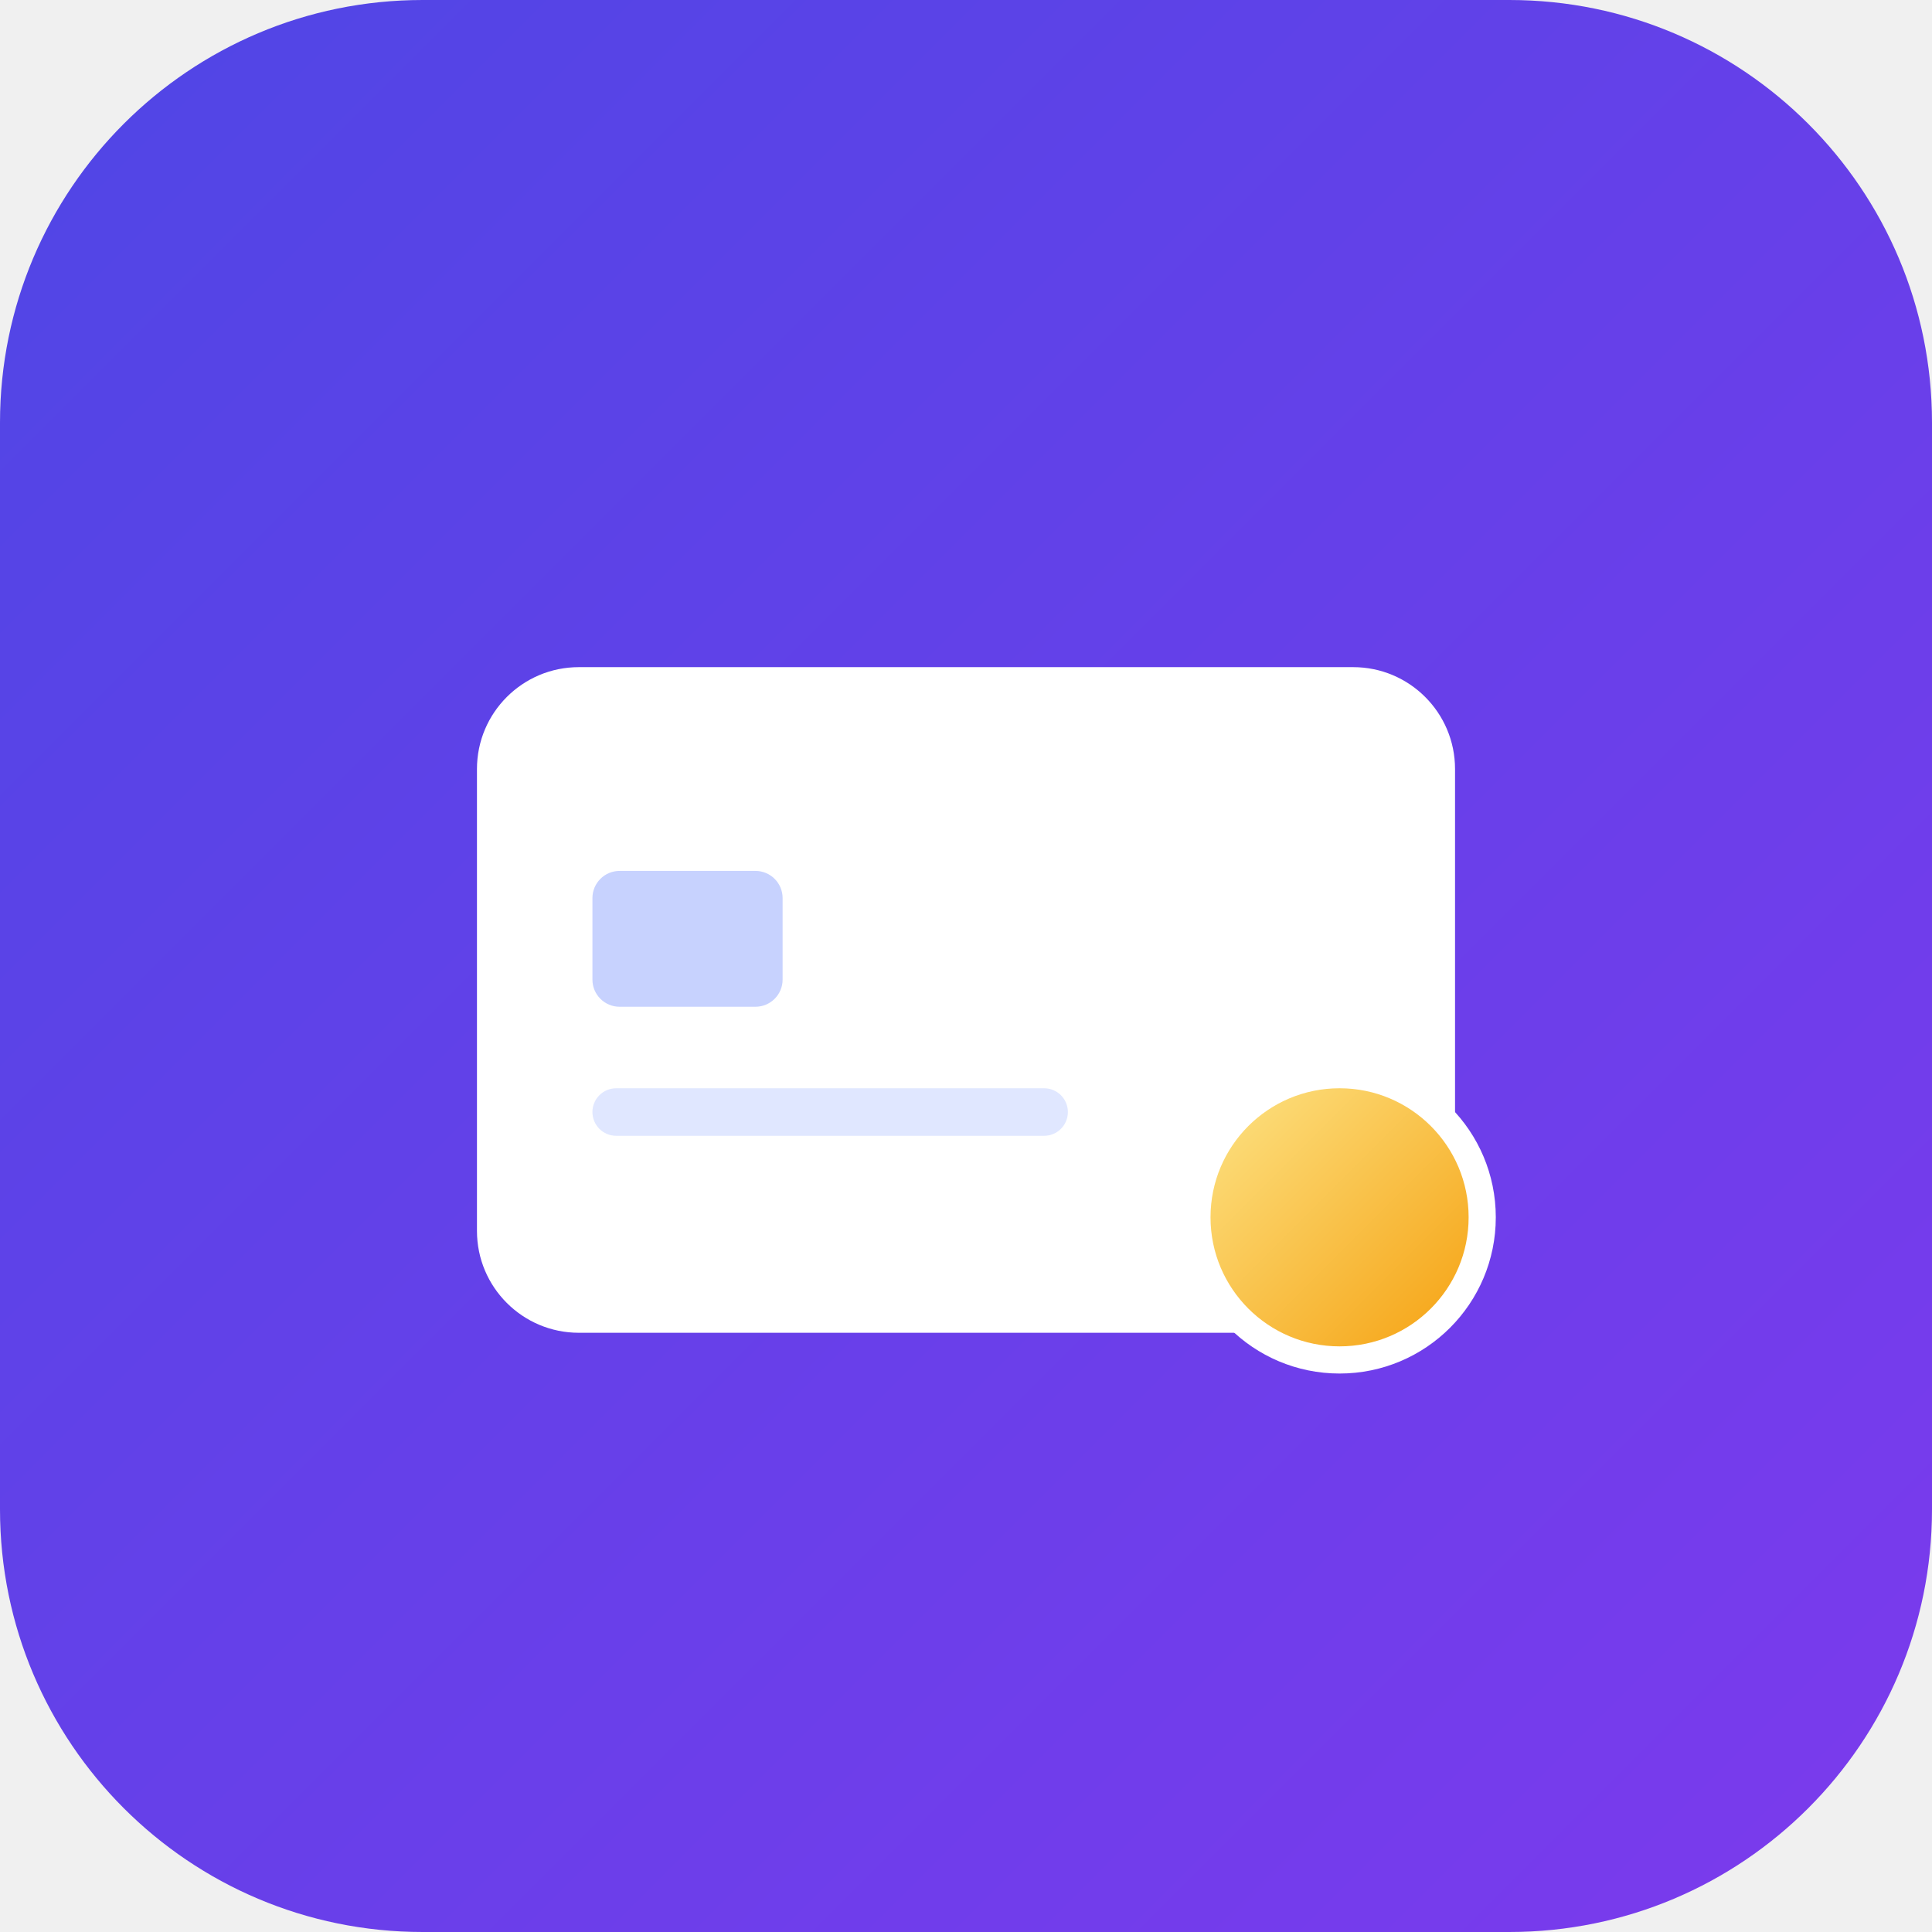
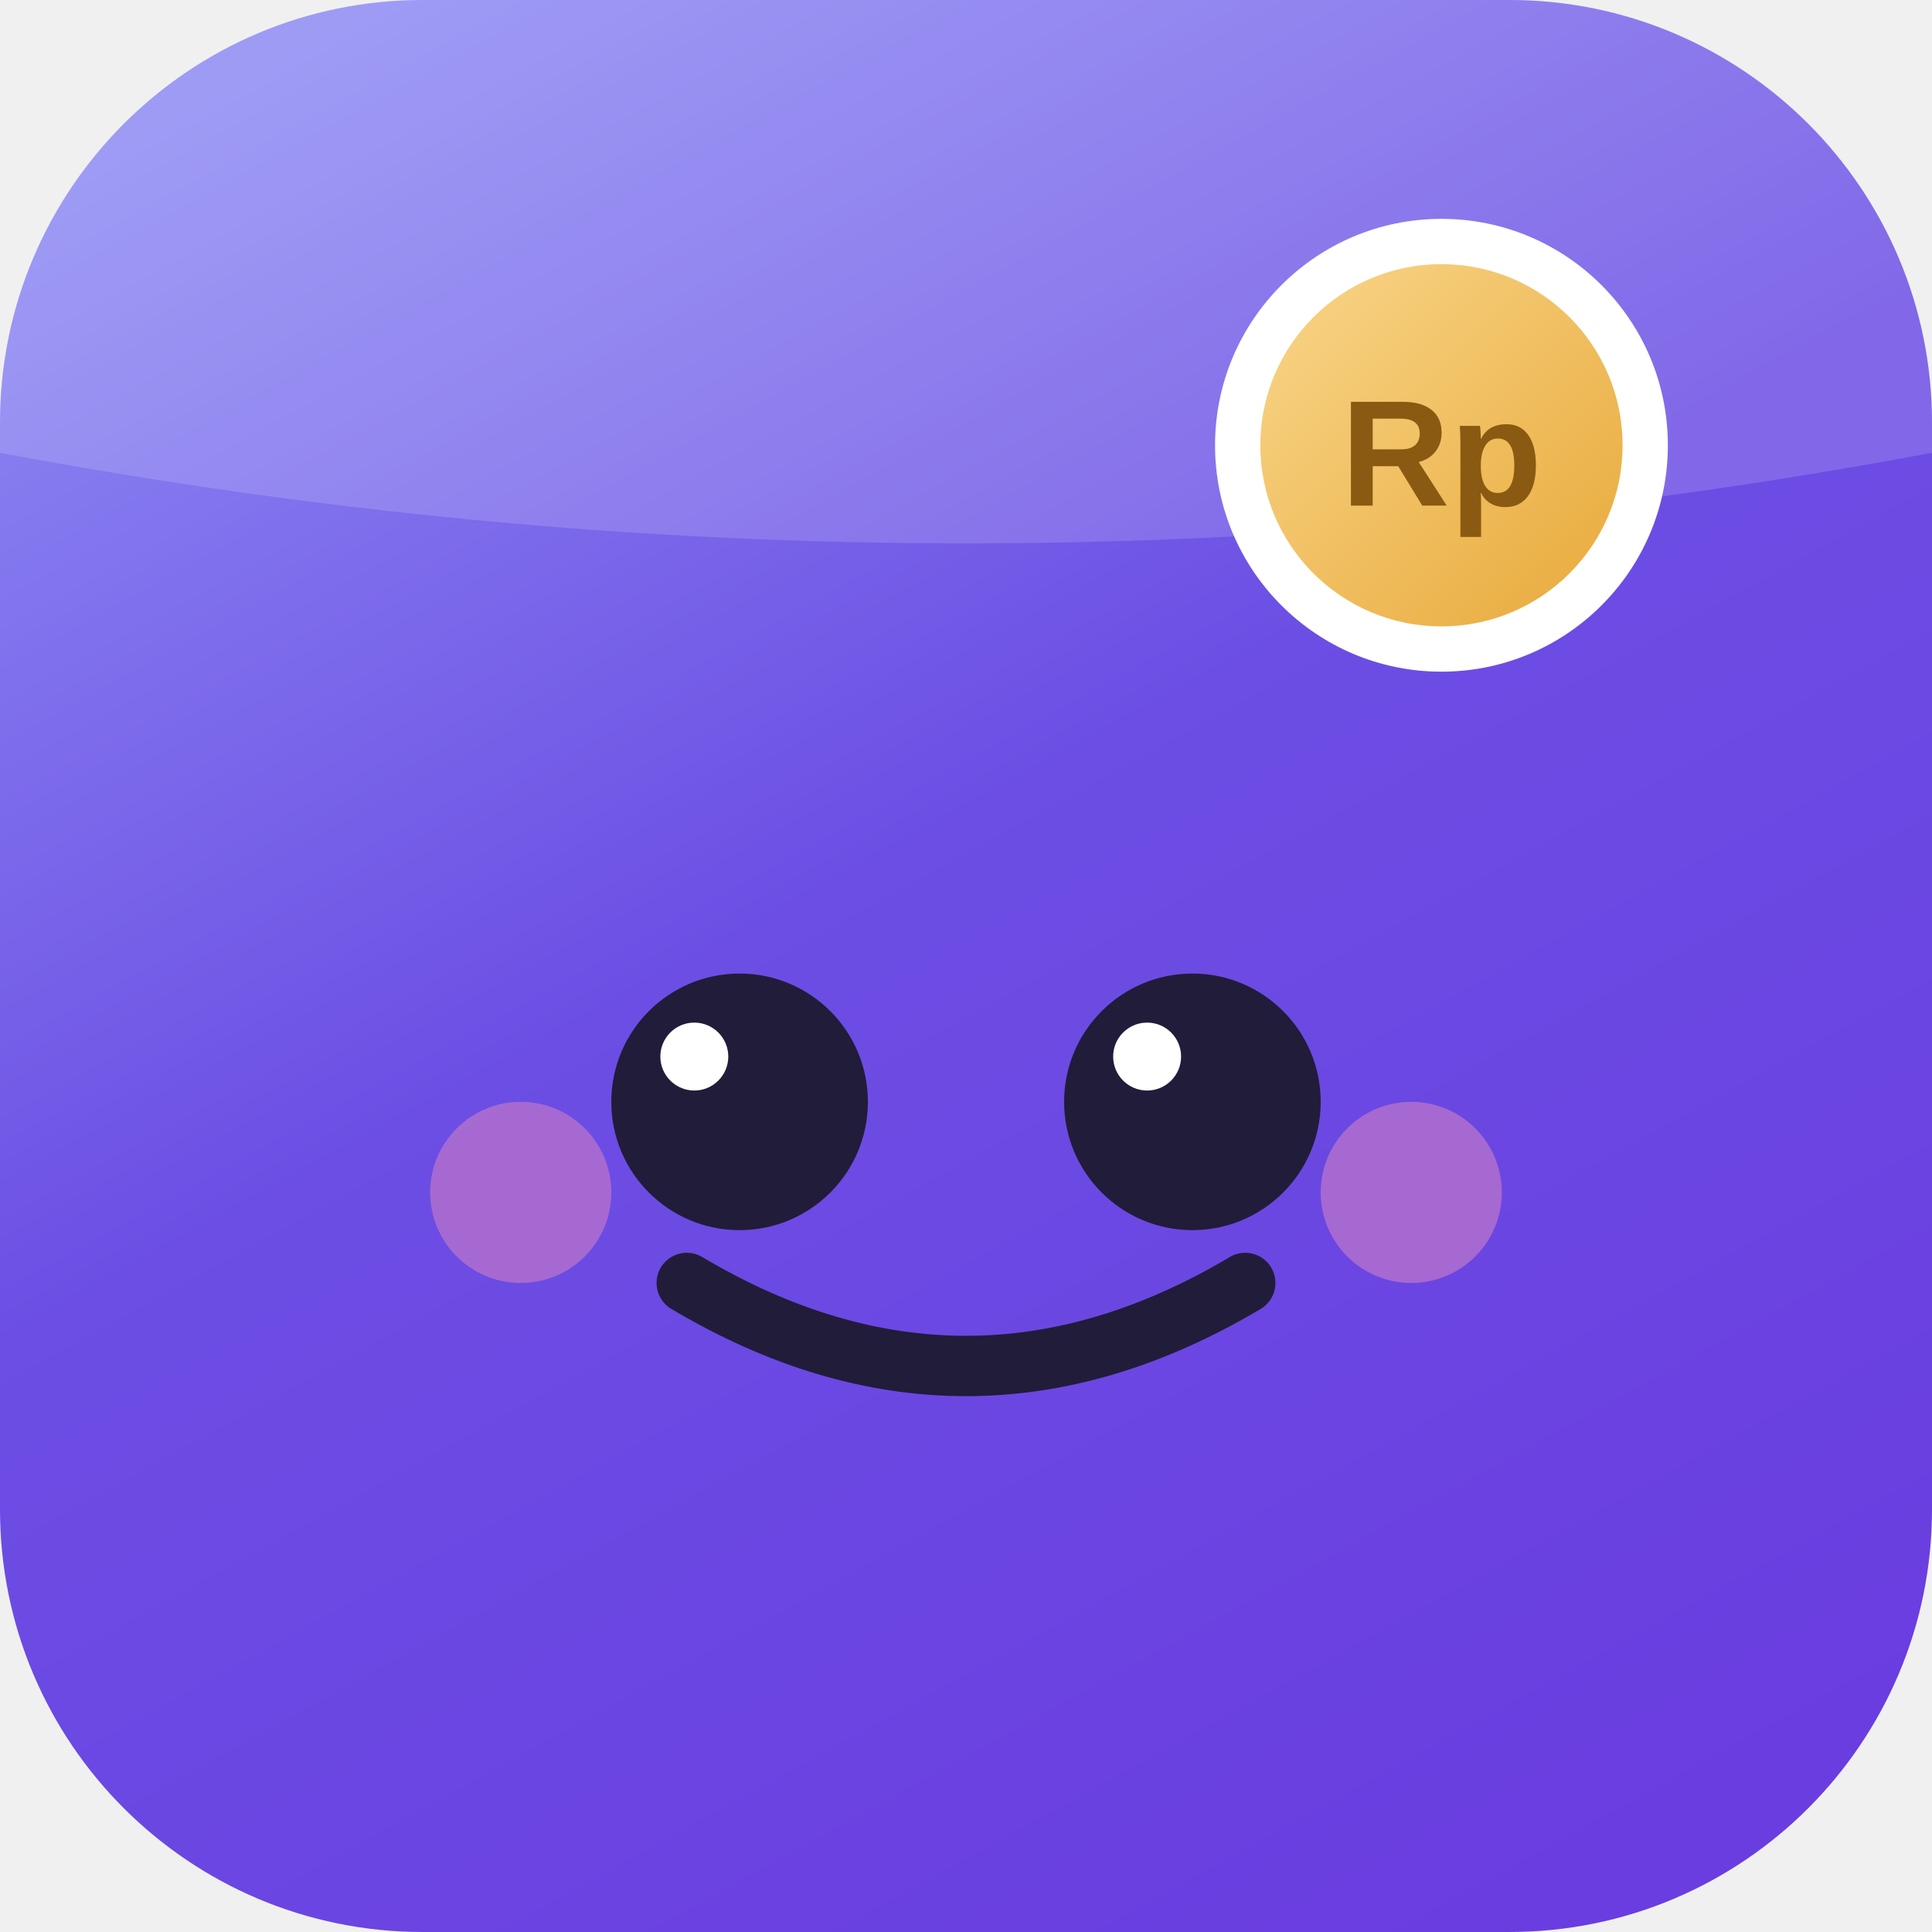
<svg xmlns="http://www.w3.org/2000/svg" width="512" height="512" viewBox="0 0 512 512">
  <defs>
-     <linearGradient id="bg" x1="0%" y1="0%" x2="100%" y2="100%">
-       <stop offset="0%" stop-color="#4f46e5" />
-       <stop offset="100%" stop-color="#7c3aed" />
+     <linearGradient id="bodyGrad" x1="20%" y1="0%" x2="75%" y2="100%">
+       <stop offset="0%" stop-color="#8d8af3" />
+       <stop offset="45%" stop-color="#6c4ee4" />
+       <stop offset="100%" stop-color="#6a3de0" />
    </linearGradient>
-     <linearGradient id="coin" x1="0%" y1="0%" x2="100%" y2="100%">
-       <stop offset="0%" stop-color="#fde68a" />
-       <stop offset="100%" stop-color="#f59e0b" />
+     <linearGradient id="coinGrad" x1="0%" y1="0%" x2="100%" y2="100%">
+       <stop offset="0%" stop-color="#f9d68a" />
+       <stop offset="100%" stop-color="#e8a93a" />
    </linearGradient>
+     <clipPath id="bodyClip">
+       <rect x="0" y="0" width="512" height="512" rx="112" />
+     </clipPath>
  </defs>
-   <rect x="0" y="0" width="512" height="512" rx="112" fill="url(#bg)" />
-   <g transform="translate(256,256) scale(0.9) translate(-256,-256)">
-     <rect x="112" y="168" width="288" height="196" rx="30" fill="#ffffff" />
-     <rect x="146" y="228" width="56" height="40" rx="8" fill="#c7d2fe" />
-     <rect x="146" y="292" width="140" height="14" rx="7" fill="#e0e7ff" />
-     <circle cx="366" cy="330" r="42" fill="url(#coin)" />
-     <circle cx="366" cy="330" r="42" fill="none" stroke="#ffffff" stroke-width="8" />
+   <rect x="0" y="0" width="512" height="512" rx="112" fill="url(#bodyGrad)" />
+   <g clip-path="url(#bodyClip)">
+     <path d="M0,120 Q256,168 512,120 V0 H0 Z" fill="#ffffff" opacity="0.15" />
  </g>
+   <circle cx="196" cy="292" r="34" fill="#211c3a" />
+   <circle cx="316" cy="292" r="34" fill="#211c3a" />
+   <circle cx="184" cy="280" r="9" fill="#ffffff" />
+   <circle cx="304" cy="280" r="9" fill="#ffffff" />
+   <circle cx="138" cy="316" r="24" fill="#b06fce" opacity="0.85" />
+   <circle cx="374" cy="316" r="24" fill="#b06fce" opacity="0.85" />
+   <path d="M182 340 Q256 384 330 340" stroke="#211c3a" stroke-width="16" stroke-linecap="round" fill="none" />
+   <circle cx="382" cy="118" r="60" fill="#ffffff" />
+   <circle cx="382" cy="118" r="48" fill="url(#coinGrad)" />
+   <text x="382" y="134" font-family="Arial, sans-serif" font-size="40" font-weight="800" fill="#8a5a12" text-anchor="middle">Rp</text>
</svg>
